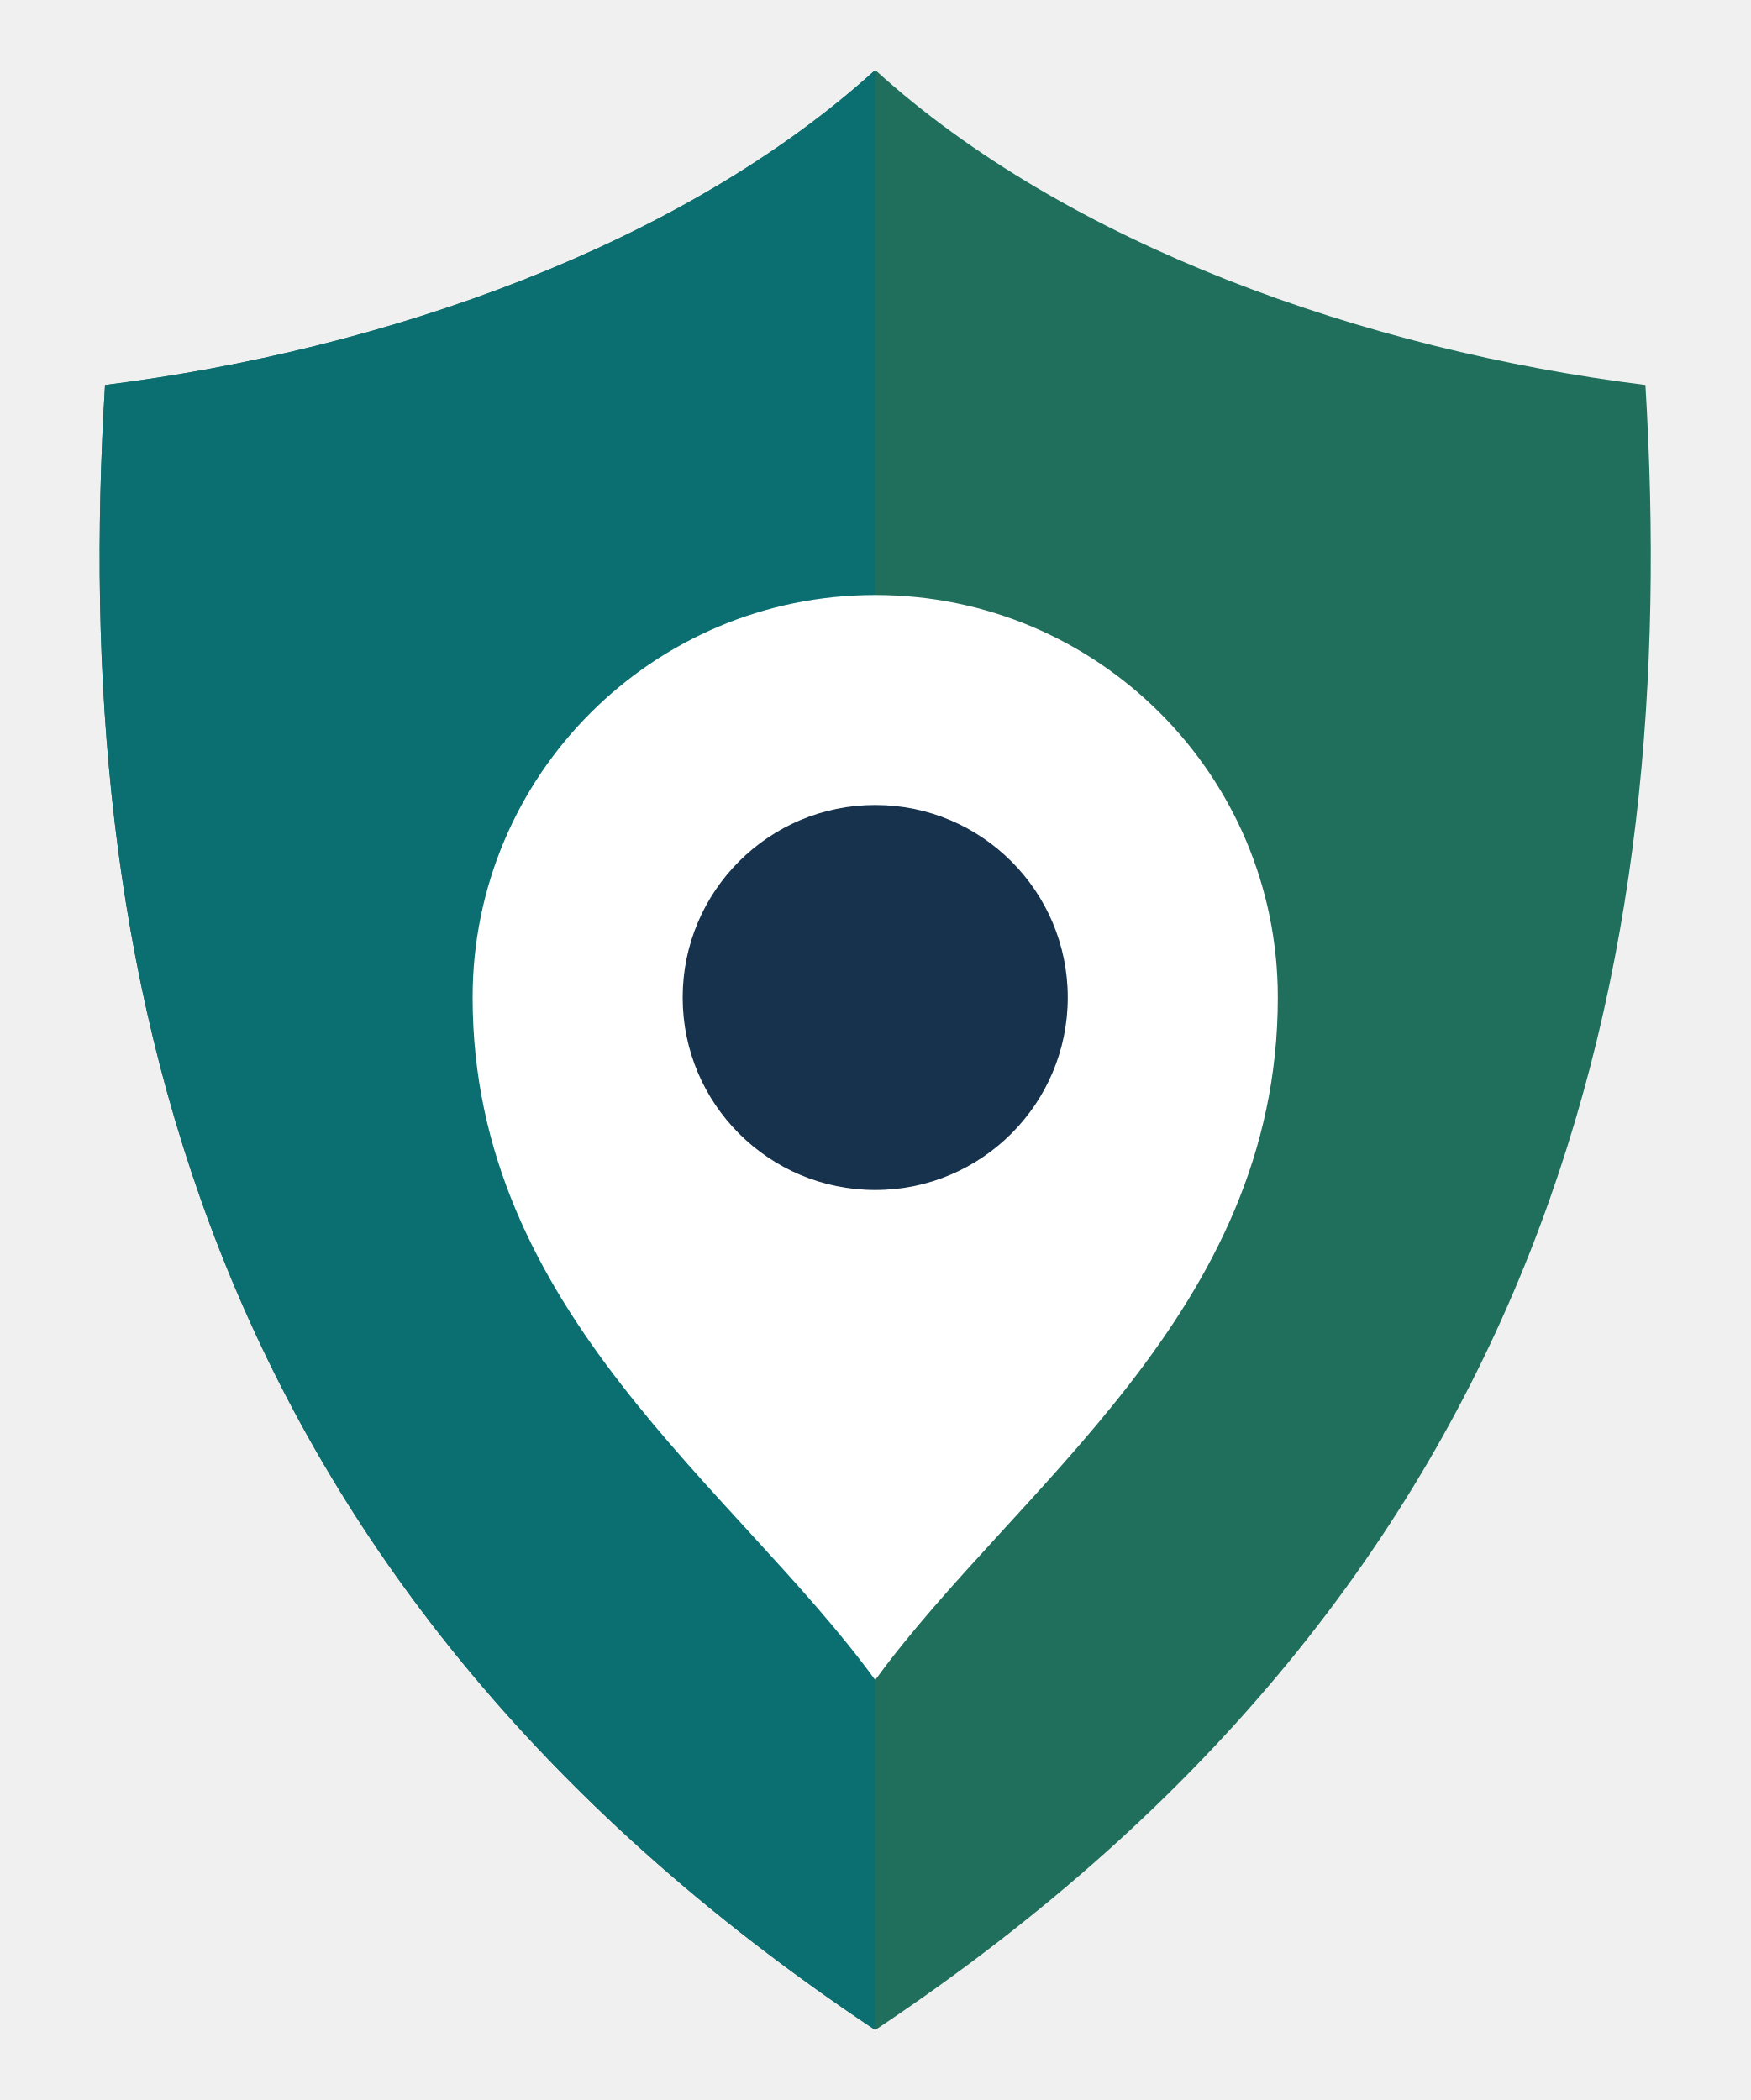
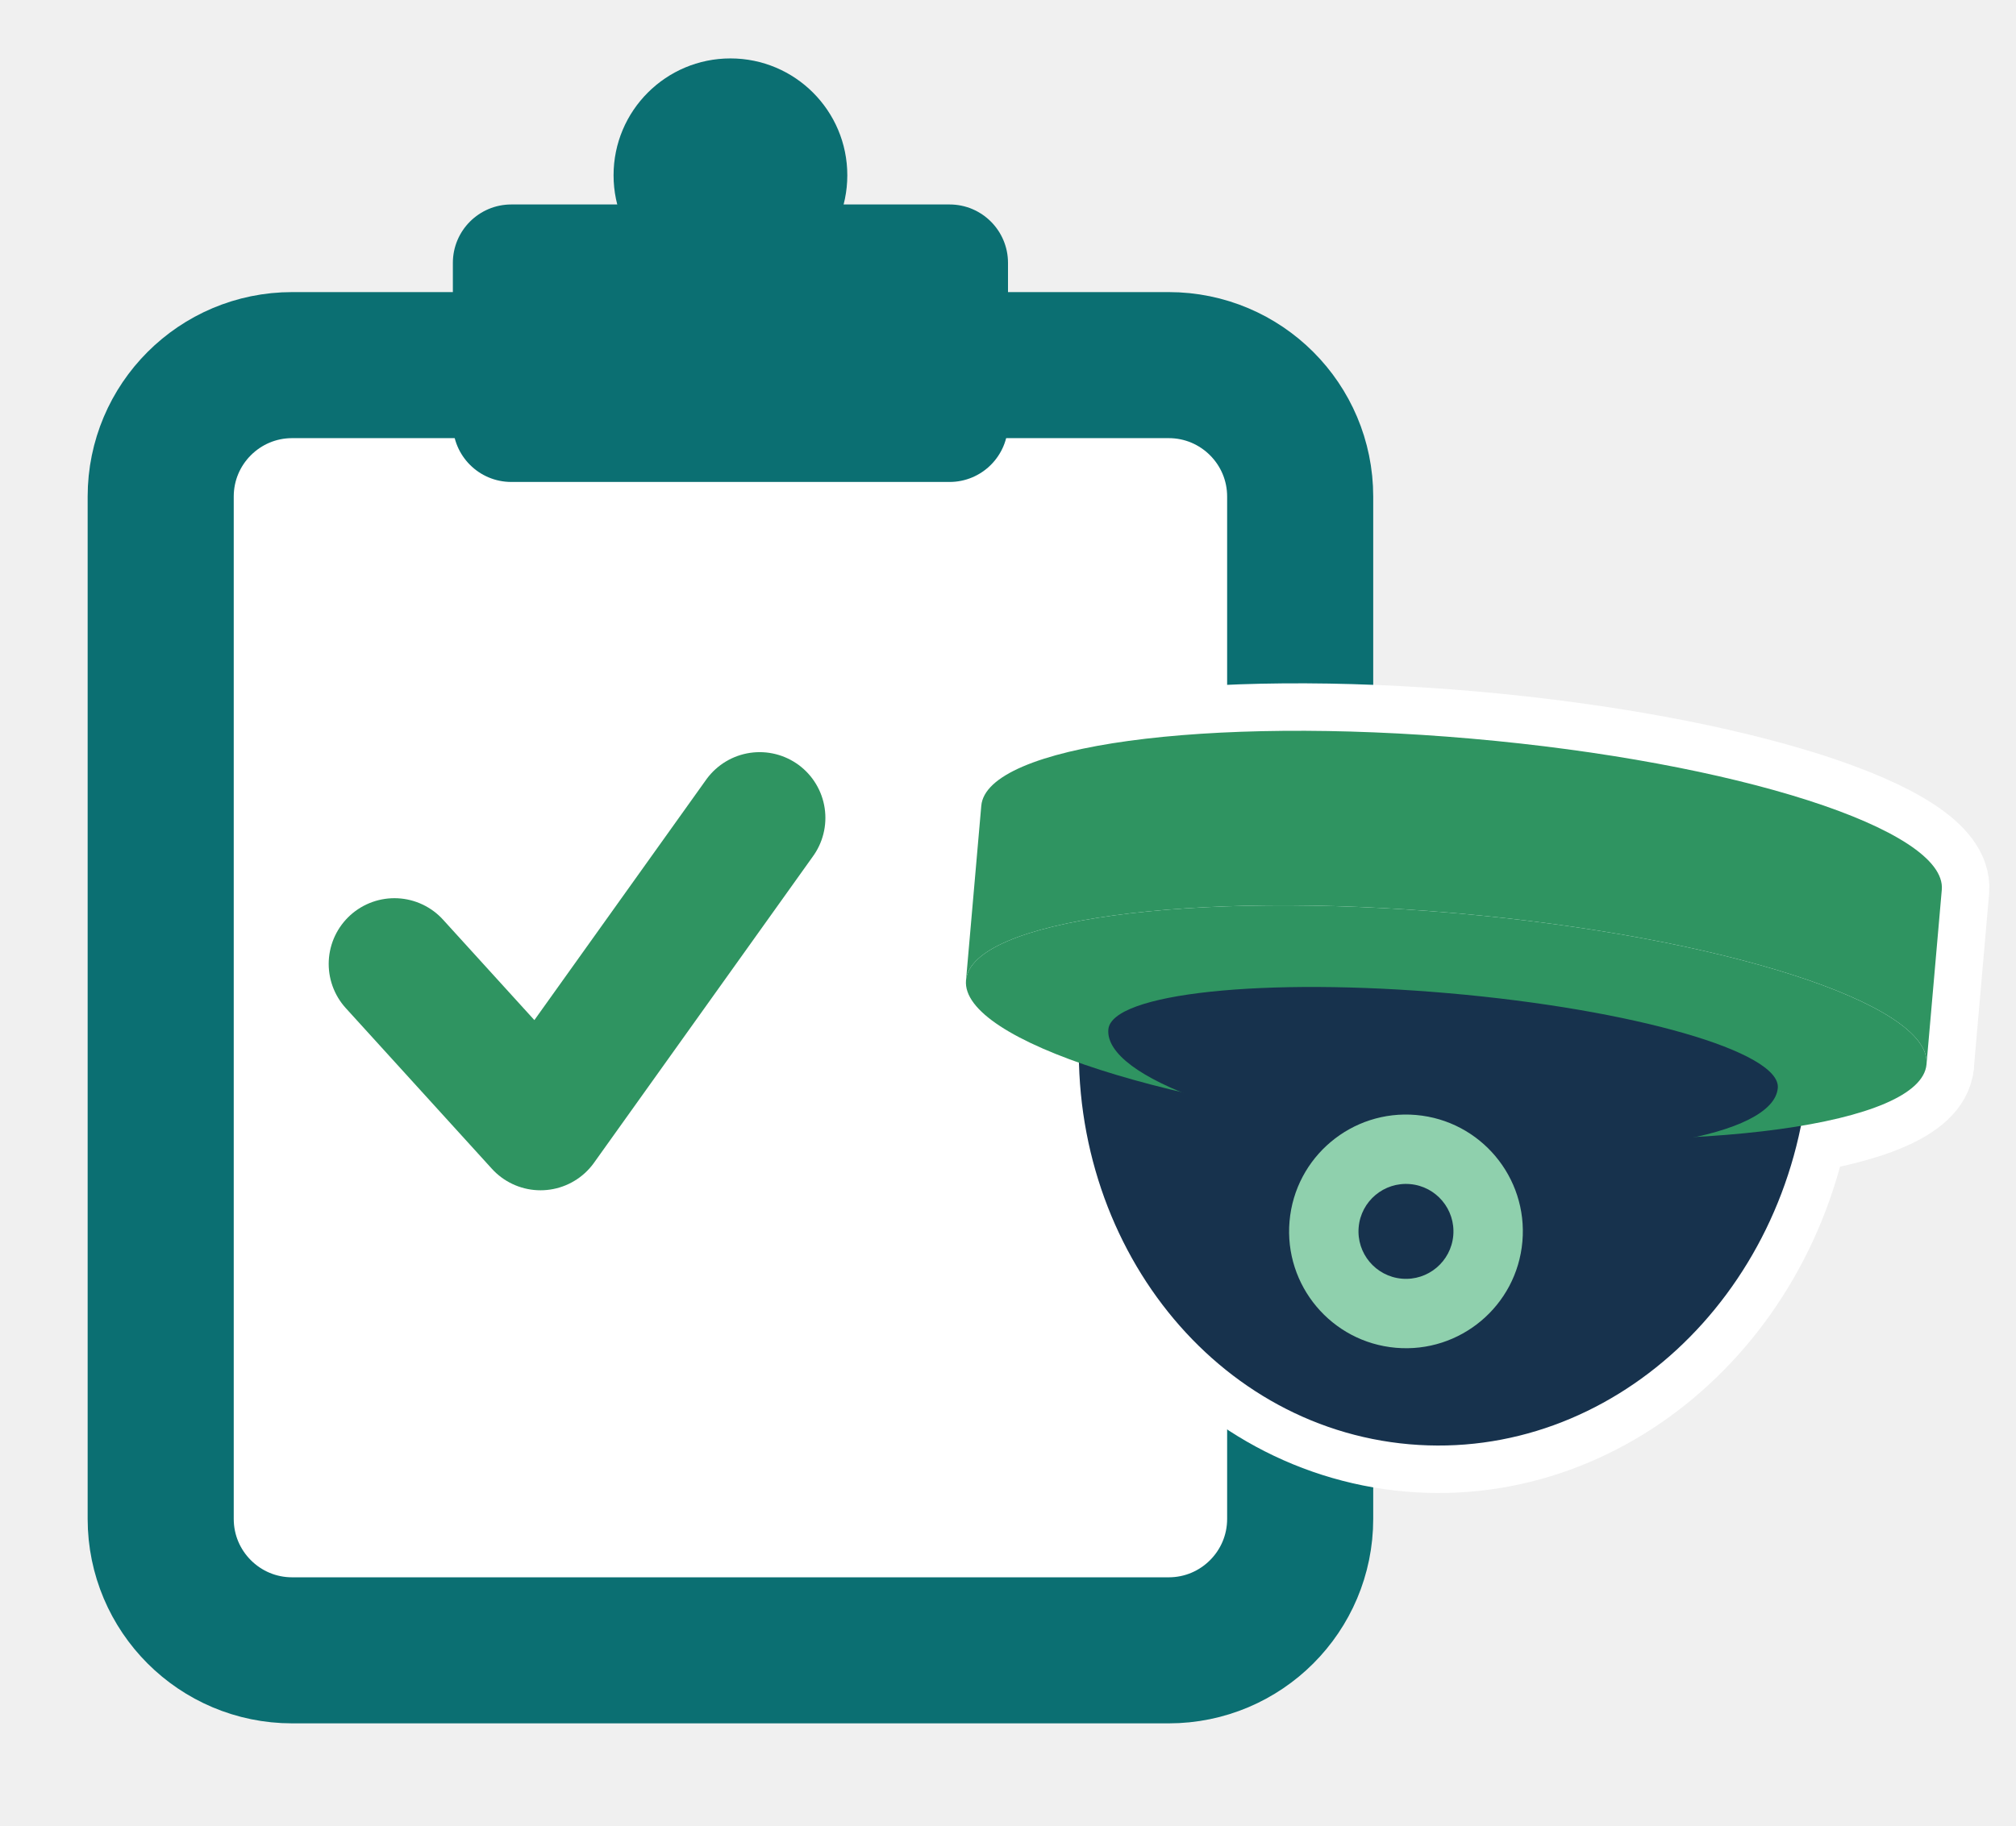
- <svg xmlns="http://www.w3.org/2000/svg" viewBox="0 0 200 240" width="200" height="240" role="img" aria-label="PhySec">
-   <path d="M100 8 C78 28 44 40 12 44 C8 110 22 180 100 232 C178 180 192 110 188 44 C156 40 122 28 100 8 Z" fill="#1f6f5c" />
-   <path d="M100 8 C78 28 44 40 12 44 C8 110 22 180 100 232 Z" fill="#0b6f72" />
-   <path d="M100 192 C84 170 54 150 54 114 A46 46 0 0 1 146 114 C146 150 116 170 100 192 Z" fill="#fff" />
-   <circle cx="100" cy="114" r="22" fill="#17324d" />
+ <svg xmlns="http://www.w3.org/2000/svg" viewBox="0 0 276 250" width="276" height="250" role="img" aria-label="PhySec">
+   <circle cx="100" cy="24" r="16" fill="#0b6f72" />
+   <rect x="22" y="50" width="156" height="176" rx="18" fill="#fff" stroke="#0b6f72" stroke-width="20" />
+   <rect x="62" y="28" width="76" height="38" rx="8" fill="#0b6f72" />
+   <path d="M54 132 L74 154 L104 112" fill="none" stroke="#2f9461" stroke-width="18" stroke-linecap="round" stroke-linejoin="round" />
+   <g transform="rotate(5 198 140)">
+     <g fill="#fff" stroke="#fff" stroke-width="13" stroke-linejoin="round">
+       <path d="M132 140 V116 A66 15 0 0 1 264 116 V140 A66 15 0 0 0 132 140 Z" />
+       <ellipse cx="198" cy="140" rx="66" ry="15" />
+       <path d="M148 143 A50 11 0 0 1 248 143 A50 55 0 0 1 148 143 Z" />
+     </g>
+     <path d="M148 143 A50 11 0 0 1 248 143 A50 55 0 0 1 148 143 Z" fill="#17324d" />
+     <path d="M132 140 V116 A66 15 0 0 1 264 116 V140 A66 15 0 0 0 132 140 Z" fill="#2f9461" />
+     <ellipse cx="198" cy="140" rx="66" ry="15" fill="#2f9461" />
+     <path d="M152 145 A46 9 0 0 1 244 145 A46 12 0 0 1 152 145Z" fill="#17324d" />
+     <circle cx="195" cy="169" r="16" fill="#8fd0ad" />
+     <circle cx="195" cy="169" r="6.5" fill="#17324d" />
+   </g>
</svg>
